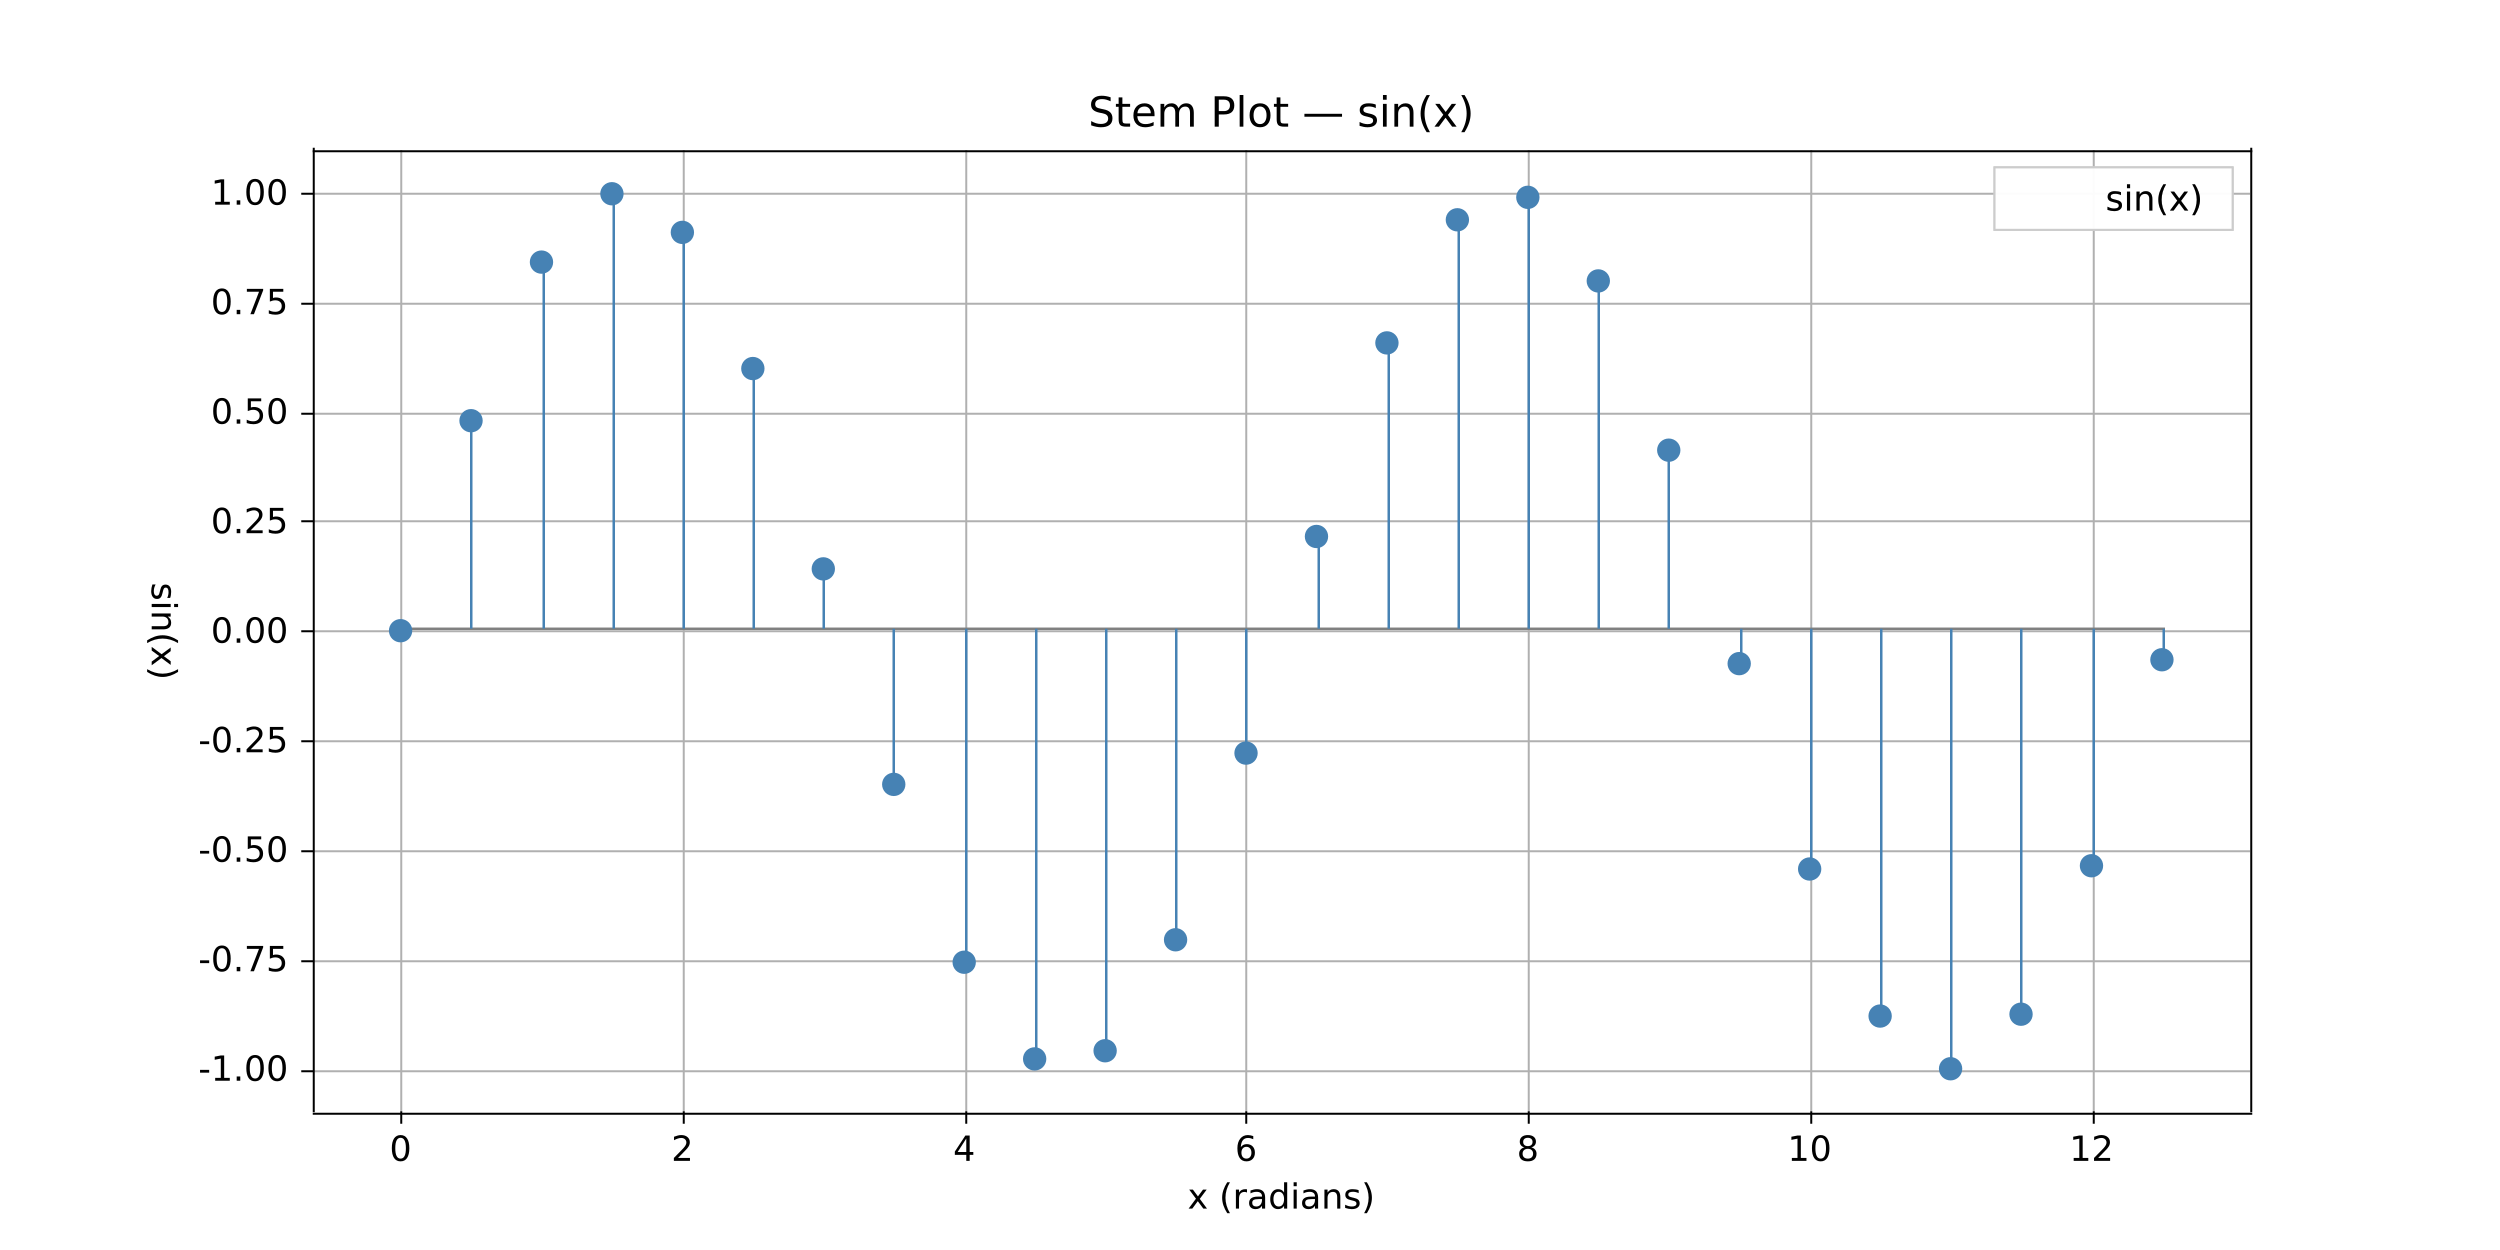
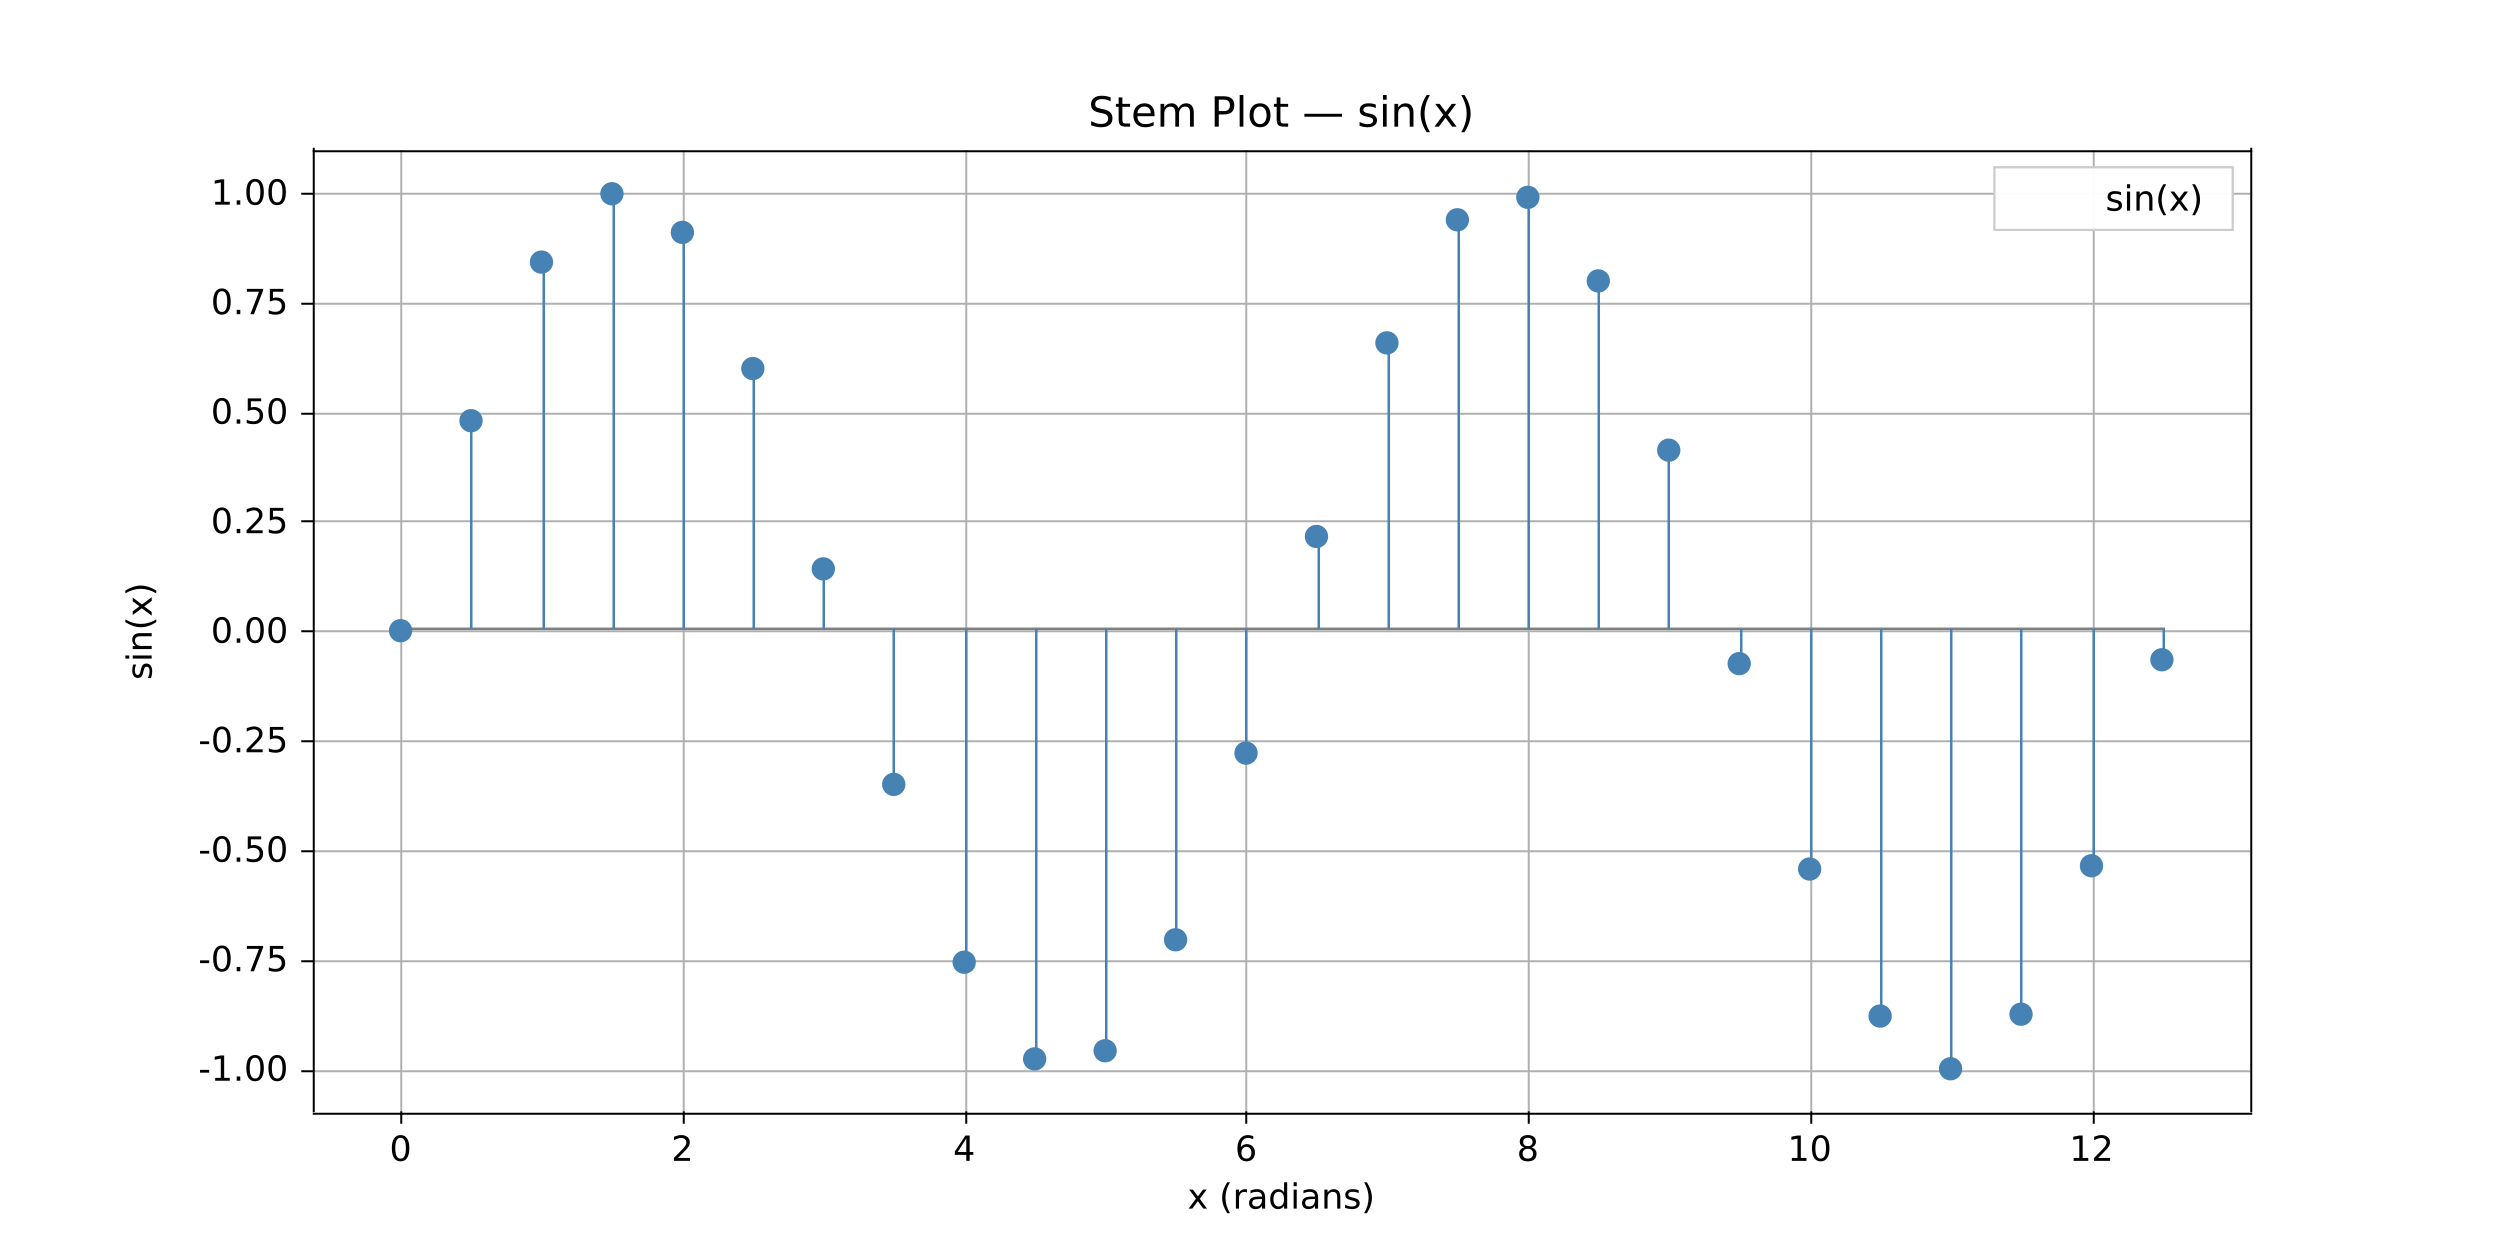
<svg xmlns="http://www.w3.org/2000/svg" xmlns:xlink="http://www.w3.org/1999/xlink" width="1000" height="500" viewBox="0 0 1000 500">
  <defs>
    <clipPath id="clip-1">
      <rect x="125.00" y="55.00" width="775.00" height="385.00" />
    </clipPath>
    <clipPath id="clip-2">
      <rect x="125.00" y="55.00" width="775.00" height="385.00" />
    </clipPath>
    <clipPath id="clip-3">
      <rect x="125.00" y="55.00" width="775.00" height="385.00" />
    </clipPath>
    <clipPath id="clip-4">
      <rect x="125.00" y="55.00" width="775.00" height="385.00" />
    </clipPath>
    <clipPath id="clip-5">
      <rect x="125.00" y="55.00" width="775.00" height="385.00" />
    </clipPath>
    <clipPath id="clip-6">
      <rect x="125.00" y="55.00" width="775.00" height="385.00" />
    </clipPath>
    <clipPath id="clip-7">
      <rect x="125.00" y="55.00" width="775.00" height="385.00" />
    </clipPath>
    <clipPath id="clip-8">
      <rect x="125.00" y="55.00" width="775.00" height="385.00" />
    </clipPath>
    <clipPath id="clip-9">
      <rect x="125.00" y="55.00" width="775.00" height="385.00" />
    </clipPath>
    <clipPath id="clip-10">
      <rect x="125.00" y="55.00" width="775.00" height="385.00" />
    </clipPath>
    <clipPath id="clip-11">
      <rect x="125.00" y="55.00" width="775.00" height="385.00" />
    </clipPath>
    <clipPath id="clip-12">
      <rect x="125.00" y="55.00" width="775.00" height="385.00" />
    </clipPath>
    <clipPath id="clip-13">
      <rect x="125.00" y="55.00" width="775.00" height="385.00" />
    </clipPath>
    <clipPath id="clip-14">
      <rect x="125.00" y="55.00" width="775.00" height="385.00" />
    </clipPath>
    <clipPath id="clip-15">
      <rect x="125.00" y="55.00" width="775.00" height="385.00" />
    </clipPath>
    <clipPath id="clip-16">
      <rect x="125.00" y="55.00" width="775.00" height="385.00" />
    </clipPath>
    <symbol id="marker-17" overflow="visible">
      <path d="M 0.00 -4.17 C 1.11 -4.17 2.16 -3.73 2.95 -2.95 C 3.73 -2.16 4.17 -1.11 4.17 0.00 C 4.17 1.11 3.73 2.16 2.95 2.95 C 2.16 3.73 1.11 4.17 0.00 4.17 C -1.11 4.17 -2.16 3.73 -2.95 2.95 C -3.73 2.16 -4.17 1.11 -4.17 0.00 C -4.17 -1.11 -3.73 -2.16 -2.95 -2.95 C -2.16 -3.73 -1.11 -4.17 0.00 -4.17 Z " fill="#4682B4" fill-opacity="1.00" stroke="#4682B4" stroke-opacity="1.00" stroke-width="1.00" stroke-linecap="butt" stroke-linejoin="miter" />
    </symbol>
  </defs>
  <g transform="translate(0,500) scale(1,-1)">
    <rect width="1000" height="500" fill="white" />
    <path d="M 0.00 0.00 L 1000.00 0.00 L 1000.00 500.00 L 0.00 500.00 L 0.00 0.00 Z " fill="#FFFFFF" fill-opacity="1.00" stroke="#000000" stroke-opacity="1.00" stroke-width="0.00" stroke-linecap="butt" stroke-linejoin="miter" />
    <path d="M 125.00 55.00 L 900.00 55.00 L 900.00 440.00 L 125.00 440.00 L 125.00 55.00 Z " fill="#FFFFFF" fill-opacity="1.00" stroke="none" stroke-opacity="0.00" stroke-width="0.00" stroke-linecap="butt" stroke-linejoin="miter" />
    <path d="M 160.50 55.50 L 160.50 440.50 " fill="none" fill-opacity="0.00" stroke="#B0B0B0" stroke-opacity="1.00" stroke-width="0.80" stroke-linecap="butt" stroke-linejoin="miter" clip-path="url(#clip-1)" />
    <path d="M 273.50 55.50 L 273.50 440.50 " fill="none" fill-opacity="0.00" stroke="#B0B0B0" stroke-opacity="1.00" stroke-width="0.80" stroke-linecap="butt" stroke-linejoin="miter" clip-path="url(#clip-2)" />
    <path d="M 386.50 55.50 L 386.50 440.50 " fill="none" fill-opacity="0.00" stroke="#B0B0B0" stroke-opacity="1.00" stroke-width="0.80" stroke-linecap="butt" stroke-linejoin="miter" clip-path="url(#clip-3)" />
    <path d="M 498.50 55.50 L 498.50 440.50 " fill="none" fill-opacity="0.00" stroke="#B0B0B0" stroke-opacity="1.00" stroke-width="0.80" stroke-linecap="butt" stroke-linejoin="miter" clip-path="url(#clip-4)" />
    <path d="M 611.50 55.50 L 611.50 440.50 " fill="none" fill-opacity="0.00" stroke="#B0B0B0" stroke-opacity="1.00" stroke-width="0.80" stroke-linecap="butt" stroke-linejoin="miter" clip-path="url(#clip-5)" />
    <path d="M 724.50 55.50 L 724.50 440.50 " fill="none" fill-opacity="0.00" stroke="#B0B0B0" stroke-opacity="1.00" stroke-width="0.80" stroke-linecap="butt" stroke-linejoin="miter" clip-path="url(#clip-6)" />
    <path d="M 837.50 55.50 L 837.50 440.50 " fill="none" fill-opacity="0.00" stroke="#B0B0B0" stroke-opacity="1.00" stroke-width="0.80" stroke-linecap="butt" stroke-linejoin="miter" clip-path="url(#clip-7)" />
    <path d="M 125.50 71.50 L 900.50 71.50 " fill="none" fill-opacity="0.00" stroke="#B0B0B0" stroke-opacity="1.00" stroke-width="0.80" stroke-linecap="butt" stroke-linejoin="miter" clip-path="url(#clip-8)" />
    <path d="M 125.50 115.50 L 900.50 115.50 " fill="none" fill-opacity="0.00" stroke="#B0B0B0" stroke-opacity="1.00" stroke-width="0.80" stroke-linecap="butt" stroke-linejoin="miter" clip-path="url(#clip-9)" />
    <path d="M 125.50 159.50 L 900.50 159.50 " fill="none" fill-opacity="0.00" stroke="#B0B0B0" stroke-opacity="1.00" stroke-width="0.80" stroke-linecap="butt" stroke-linejoin="miter" clip-path="url(#clip-10)" />
    <path d="M 125.50 203.50 L 900.50 203.50 " fill="none" fill-opacity="0.00" stroke="#B0B0B0" stroke-opacity="1.00" stroke-width="0.80" stroke-linecap="butt" stroke-linejoin="miter" clip-path="url(#clip-11)" />
    <path d="M 125.50 247.50 L 900.50 247.50 " fill="none" fill-opacity="0.00" stroke="#B0B0B0" stroke-opacity="1.00" stroke-width="0.80" stroke-linecap="butt" stroke-linejoin="miter" clip-path="url(#clip-12)" />
    <path d="M 125.50 291.50 L 900.50 291.50 " fill="none" fill-opacity="0.00" stroke="#B0B0B0" stroke-opacity="1.00" stroke-width="0.80" stroke-linecap="butt" stroke-linejoin="miter" clip-path="url(#clip-13)" />
    <path d="M 125.50 334.50 L 900.50 334.50 " fill="none" fill-opacity="0.00" stroke="#B0B0B0" stroke-opacity="1.00" stroke-width="0.80" stroke-linecap="butt" stroke-linejoin="miter" clip-path="url(#clip-14)" />
    <path d="M 125.50 378.50 L 900.50 378.50 " fill="none" fill-opacity="0.00" stroke="#B0B0B0" stroke-opacity="1.00" stroke-width="0.80" stroke-linecap="butt" stroke-linejoin="miter" clip-path="url(#clip-15)" />
    <path d="M 125.50 422.50 L 900.50 422.50 " fill="none" fill-opacity="0.00" stroke="#B0B0B0" stroke-opacity="1.00" stroke-width="0.80" stroke-linecap="butt" stroke-linejoin="miter" clip-path="url(#clip-16)" />
    <path d="M 160.50 248.50 L 865.50 248.50 " fill="none" fill-opacity="0.00" stroke="#808080" stroke-opacity="1.00" stroke-width="1.00" stroke-linecap="square" stroke-linejoin="round" />
    <path d="M 160.50 248.50 L 160.50 248.50 " fill="none" fill-opacity="0.00" stroke="#4682B4" stroke-opacity="1.00" stroke-width="1.00" stroke-linecap="butt" stroke-linejoin="round" />
    <path d="M 188.50 248.50 L 188.50 332.50 " fill="none" fill-opacity="0.00" stroke="#4682B4" stroke-opacity="1.00" stroke-width="1.00" stroke-linecap="butt" stroke-linejoin="round" />
    <path d="M 217.50 248.50 L 217.50 395.50 " fill="none" fill-opacity="0.00" stroke="#4682B4" stroke-opacity="1.00" stroke-width="1.00" stroke-linecap="butt" stroke-linejoin="round" />
    <path d="M 245.50 248.50 L 245.50 422.50 " fill="none" fill-opacity="0.00" stroke="#4682B4" stroke-opacity="1.00" stroke-width="1.00" stroke-linecap="butt" stroke-linejoin="round" />
    <path d="M 273.50 248.50 L 273.50 407.50 " fill="none" fill-opacity="0.00" stroke="#4682B4" stroke-opacity="1.00" stroke-width="1.00" stroke-linecap="butt" stroke-linejoin="round" />
    <path d="M 301.50 248.50 L 301.50 353.50 " fill="none" fill-opacity="0.00" stroke="#4682B4" stroke-opacity="1.00" stroke-width="1.00" stroke-linecap="butt" stroke-linejoin="round" />
    <path d="M 329.50 248.50 L 329.50 272.50 " fill="none" fill-opacity="0.00" stroke="#4682B4" stroke-opacity="1.00" stroke-width="1.00" stroke-linecap="butt" stroke-linejoin="round" />
    <path d="M 357.50 248.50 L 357.50 186.50 " fill="none" fill-opacity="0.00" stroke="#4682B4" stroke-opacity="1.00" stroke-width="1.00" stroke-linecap="butt" stroke-linejoin="round" />
    <path d="M 386.50 248.50 L 386.50 115.50 " fill="none" fill-opacity="0.00" stroke="#4682B4" stroke-opacity="1.00" stroke-width="1.00" stroke-linecap="butt" stroke-linejoin="round" />
    <path d="M 414.50 248.50 L 414.50 76.50 " fill="none" fill-opacity="0.00" stroke="#4682B4" stroke-opacity="1.00" stroke-width="1.00" stroke-linecap="butt" stroke-linejoin="round" />
    <path d="M 442.50 248.50 L 442.50 80.50 " fill="none" fill-opacity="0.00" stroke="#4682B4" stroke-opacity="1.00" stroke-width="1.00" stroke-linecap="butt" stroke-linejoin="round" />
    <path d="M 470.50 248.50 L 470.50 124.50 " fill="none" fill-opacity="0.00" stroke="#4682B4" stroke-opacity="1.00" stroke-width="1.00" stroke-linecap="butt" stroke-linejoin="round" />
    <path d="M 498.50 248.50 L 498.50 199.50 " fill="none" fill-opacity="0.00" stroke="#4682B4" stroke-opacity="1.00" stroke-width="1.00" stroke-linecap="butt" stroke-linejoin="round" />
    <path d="M 527.50 248.50 L 527.50 285.50 " fill="none" fill-opacity="0.00" stroke="#4682B4" stroke-opacity="1.00" stroke-width="1.00" stroke-linecap="butt" stroke-linejoin="round" />
    <path d="M 555.50 248.50 L 555.50 363.50 " fill="none" fill-opacity="0.00" stroke="#4682B4" stroke-opacity="1.00" stroke-width="1.00" stroke-linecap="butt" stroke-linejoin="round" />
    <path d="M 583.50 248.50 L 583.50 412.50 " fill="none" fill-opacity="0.00" stroke="#4682B4" stroke-opacity="1.00" stroke-width="1.00" stroke-linecap="butt" stroke-linejoin="round" />
    <path d="M 611.50 248.50 L 611.50 421.50 " fill="none" fill-opacity="0.00" stroke="#4682B4" stroke-opacity="1.00" stroke-width="1.00" stroke-linecap="butt" stroke-linejoin="round" />
    <path d="M 639.50 248.50 L 639.50 388.50 " fill="none" fill-opacity="0.00" stroke="#4682B4" stroke-opacity="1.00" stroke-width="1.00" stroke-linecap="butt" stroke-linejoin="round" />
    <path d="M 667.50 248.50 L 667.50 320.50 " fill="none" fill-opacity="0.00" stroke="#4682B4" stroke-opacity="1.00" stroke-width="1.00" stroke-linecap="butt" stroke-linejoin="round" />
    <path d="M 696.50 248.50 L 696.50 235.50 " fill="none" fill-opacity="0.00" stroke="#4682B4" stroke-opacity="1.00" stroke-width="1.00" stroke-linecap="butt" stroke-linejoin="round" />
    <path d="M 724.50 248.50 L 724.50 152.50 " fill="none" fill-opacity="0.00" stroke="#4682B4" stroke-opacity="1.00" stroke-width="1.00" stroke-linecap="butt" stroke-linejoin="round" />
    <path d="M 752.50 248.50 L 752.50 94.50 " fill="none" fill-opacity="0.00" stroke="#4682B4" stroke-opacity="1.00" stroke-width="1.00" stroke-linecap="butt" stroke-linejoin="round" />
    <path d="M 780.50 248.50 L 780.50 72.50 " fill="none" fill-opacity="0.00" stroke="#4682B4" stroke-opacity="1.00" stroke-width="1.00" stroke-linecap="butt" stroke-linejoin="round" />
    <path d="M 808.50 248.50 L 808.50 94.50 " fill="none" fill-opacity="0.00" stroke="#4682B4" stroke-opacity="1.00" stroke-width="1.00" stroke-linecap="butt" stroke-linejoin="round" />
    <path d="M 837.50 248.50 L 837.50 154.50 " fill="none" fill-opacity="0.00" stroke="#4682B4" stroke-opacity="1.00" stroke-width="1.00" stroke-linecap="butt" stroke-linejoin="round" />
    <path d="M 865.50 248.50 L 865.50 236.50 " fill="none" fill-opacity="0.00" stroke="#4682B4" stroke-opacity="1.00" stroke-width="1.00" stroke-linecap="butt" stroke-linejoin="round" />
    <path d="M 160.23 247.72 L 188.41 331.72 L 216.59 395.16 L 244.77 422.50 L 272.95 407.05 L 301.14 352.58 L 329.32 272.45 L 357.50 186.25 L 385.68 115.11 L 413.86 76.44 L 442.05 79.70 L 470.23 124.09 L 498.41 198.76 L 526.59 285.41 L 554.77 362.84 L 582.95 412.08 L 611.14 421.07 L 639.32 387.63 L 667.50 319.93 L 695.68 234.55 L 723.86 152.40 L 752.05 93.58 L 780.23 72.50 L 808.41 94.32 L 836.59 153.70 L 864.77 236.10 " fill="none" fill-opacity="0.00" stroke="#4682B4" stroke-opacity="1.00" stroke-width="0.00" stroke-linecap="square" stroke-linejoin="round" />
    <use xlink:href="#marker-17" x="160.23" y="247.72" />
    <use xlink:href="#marker-17" x="188.41" y="331.72" />
    <use xlink:href="#marker-17" x="216.59" y="395.16" />
    <use xlink:href="#marker-17" x="244.77" y="422.50" />
    <use xlink:href="#marker-17" x="272.95" y="407.05" />
    <use xlink:href="#marker-17" x="301.14" y="352.58" />
    <use xlink:href="#marker-17" x="329.32" y="272.45" />
    <use xlink:href="#marker-17" x="357.50" y="186.25" />
    <use xlink:href="#marker-17" x="385.68" y="115.11" />
    <use xlink:href="#marker-17" x="413.86" y="76.44" />
    <use xlink:href="#marker-17" x="442.05" y="79.70" />
    <use xlink:href="#marker-17" x="470.23" y="124.09" />
    <use xlink:href="#marker-17" x="498.41" y="198.76" />
    <use xlink:href="#marker-17" x="526.59" y="285.41" />
    <use xlink:href="#marker-17" x="554.77" y="362.84" />
    <use xlink:href="#marker-17" x="582.95" y="412.08" />
    <use xlink:href="#marker-17" x="611.14" y="421.07" />
    <use xlink:href="#marker-17" x="639.32" y="387.63" />
    <use xlink:href="#marker-17" x="667.50" y="319.93" />
    <use xlink:href="#marker-17" x="695.68" y="234.55" />
    <use xlink:href="#marker-17" x="723.86" y="152.40" />
    <use xlink:href="#marker-17" x="752.05" y="93.58" />
    <use xlink:href="#marker-17" x="780.23" y="72.50" />
    <use xlink:href="#marker-17" x="808.41" y="94.32" />
    <use xlink:href="#marker-17" x="836.59" y="153.70" />
    <use xlink:href="#marker-17" x="864.77" y="236.10" />
    <text font-family="DejaVu Sans" font-size="16.67" fill="#000000" fill-opacity="1.00" text-anchor="middle" transform="translate(512.50,449.33) scale(1,-1)">Stem Plot — sin(x)</text>
    <path d="M 797.80 408.06 L 893.06 408.06 L 893.06 433.06 L 797.80 433.06 L 797.80 408.06 Z " fill="#FFFFFF" fill-opacity="0.80" stroke="#CCCCCC" stroke-opacity="1.00" stroke-width="0.80" stroke-linecap="butt" stroke-linejoin="miter" />
    <path d="M 803.50 421.50 L 831.50 421.50 " fill="none" fill-opacity="0.00" stroke="#4682B4" stroke-opacity="1.00" stroke-width="0.00" stroke-linecap="butt" stroke-linejoin="miter" />
    <text font-family="DejaVu Sans" font-size="13.89" fill="#000000" fill-opacity="1.00" text-anchor="start" dominant-baseline="central" transform="translate(842.24,420.56) scale(1,-1)">sin(x)</text>
    <path d="M 160.50 55.50 L 160.50 50.50 " fill="none" fill-opacity="0.00" stroke="#000000" stroke-opacity="1.00" stroke-width="0.80" stroke-linecap="butt" stroke-linejoin="miter" />
    <text font-family="DejaVu Sans" font-size="13.89" fill="#000000" fill-opacity="1.00" text-anchor="middle" dominant-baseline="text-before-edge" transform="translate(160.23,45.28) scale(1,-1)">0</text>
    <path d="M 273.50 55.50 L 273.50 50.50 " fill="none" fill-opacity="0.00" stroke="#000000" stroke-opacity="1.00" stroke-width="0.80" stroke-linecap="butt" stroke-linejoin="miter" />
    <text font-family="DejaVu Sans" font-size="13.89" fill="#000000" fill-opacity="1.00" text-anchor="middle" dominant-baseline="text-before-edge" transform="translate(272.95,45.28) scale(1,-1)">2</text>
    <path d="M 386.50 55.50 L 386.50 50.50 " fill="none" fill-opacity="0.00" stroke="#000000" stroke-opacity="1.00" stroke-width="0.80" stroke-linecap="butt" stroke-linejoin="miter" />
    <text font-family="DejaVu Sans" font-size="13.89" fill="#000000" fill-opacity="1.00" text-anchor="middle" dominant-baseline="text-before-edge" transform="translate(385.68,45.28) scale(1,-1)">4</text>
    <path d="M 498.50 55.50 L 498.50 50.50 " fill="none" fill-opacity="0.00" stroke="#000000" stroke-opacity="1.00" stroke-width="0.80" stroke-linecap="butt" stroke-linejoin="miter" />
    <text font-family="DejaVu Sans" font-size="13.89" fill="#000000" fill-opacity="1.00" text-anchor="middle" dominant-baseline="text-before-edge" transform="translate(498.41,45.28) scale(1,-1)">6</text>
    <path d="M 611.50 55.50 L 611.50 50.50 " fill="none" fill-opacity="0.00" stroke="#000000" stroke-opacity="1.00" stroke-width="0.80" stroke-linecap="butt" stroke-linejoin="miter" />
    <text font-family="DejaVu Sans" font-size="13.89" fill="#000000" fill-opacity="1.00" text-anchor="middle" dominant-baseline="text-before-edge" transform="translate(611.14,45.28) scale(1,-1)">8</text>
    <path d="M 724.50 55.50 L 724.50 50.50 " fill="none" fill-opacity="0.00" stroke="#000000" stroke-opacity="1.00" stroke-width="0.80" stroke-linecap="butt" stroke-linejoin="miter" />
    <text font-family="DejaVu Sans" font-size="13.89" fill="#000000" fill-opacity="1.00" text-anchor="middle" dominant-baseline="text-before-edge" transform="translate(723.86,45.28) scale(1,-1)">10</text>
    <path d="M 837.50 55.50 L 837.50 50.50 " fill="none" fill-opacity="0.00" stroke="#000000" stroke-opacity="1.00" stroke-width="0.80" stroke-linecap="butt" stroke-linejoin="miter" />
    <text font-family="DejaVu Sans" font-size="13.89" fill="#000000" fill-opacity="1.00" text-anchor="middle" dominant-baseline="text-before-edge" transform="translate(836.59,45.28) scale(1,-1)">12</text>
    <text font-family="DejaVu Sans" font-size="13.89" fill="#000000" fill-opacity="1.00" text-anchor="middle" dominant-baseline="text-before-edge" transform="translate(512.50,26.17) scale(1,-1)">x (radians)</text>
    <path d="M 125.50 71.50 L 120.50 71.50 " fill="none" fill-opacity="0.00" stroke="#000000" stroke-opacity="1.00" stroke-width="0.80" stroke-linecap="butt" stroke-linejoin="miter" />
    <text font-family="DejaVu Sans" font-size="13.89" fill="#000000" fill-opacity="1.00" text-anchor="end" dominant-baseline="central" transform="translate(115.28,72.50) scale(1,-1)">-1.00</text>
    <path d="M 125.50 115.50 L 120.50 115.50 " fill="none" fill-opacity="0.00" stroke="#000000" stroke-opacity="1.00" stroke-width="0.80" stroke-linecap="butt" stroke-linejoin="miter" />
    <text font-family="DejaVu Sans" font-size="13.89" fill="#000000" fill-opacity="1.00" text-anchor="end" dominant-baseline="central" transform="translate(115.28,116.30) scale(1,-1)">-0.75</text>
    <path d="M 125.50 159.50 L 120.50 159.50 " fill="none" fill-opacity="0.00" stroke="#000000" stroke-opacity="1.00" stroke-width="0.80" stroke-linecap="butt" stroke-linejoin="miter" />
    <text font-family="DejaVu Sans" font-size="13.89" fill="#000000" fill-opacity="1.00" text-anchor="end" dominant-baseline="central" transform="translate(115.28,160.11) scale(1,-1)">-0.50</text>
    <path d="M 125.50 203.50 L 120.50 203.50 " fill="none" fill-opacity="0.00" stroke="#000000" stroke-opacity="1.00" stroke-width="0.80" stroke-linecap="butt" stroke-linejoin="miter" />
    <text font-family="DejaVu Sans" font-size="13.89" fill="#000000" fill-opacity="1.00" text-anchor="end" dominant-baseline="central" transform="translate(115.28,203.91) scale(1,-1)">-0.25</text>
    <path d="M 125.50 247.50 L 120.50 247.50 " fill="none" fill-opacity="0.00" stroke="#000000" stroke-opacity="1.00" stroke-width="0.80" stroke-linecap="butt" stroke-linejoin="miter" />
    <text font-family="DejaVu Sans" font-size="13.89" fill="#000000" fill-opacity="1.00" text-anchor="end" dominant-baseline="central" transform="translate(115.28,247.72) scale(1,-1)">0.00</text>
    <path d="M 125.50 291.50 L 120.50 291.50 " fill="none" fill-opacity="0.00" stroke="#000000" stroke-opacity="1.00" stroke-width="0.80" stroke-linecap="butt" stroke-linejoin="miter" />
    <text font-family="DejaVu Sans" font-size="13.89" fill="#000000" fill-opacity="1.00" text-anchor="end" dominant-baseline="central" transform="translate(115.28,291.52) scale(1,-1)">0.25</text>
    <path d="M 125.50 334.50 L 120.50 334.50 " fill="none" fill-opacity="0.00" stroke="#000000" stroke-opacity="1.00" stroke-width="0.80" stroke-linecap="butt" stroke-linejoin="miter" />
    <text font-family="DejaVu Sans" font-size="13.89" fill="#000000" fill-opacity="1.00" text-anchor="end" dominant-baseline="central" transform="translate(115.28,335.33) scale(1,-1)">0.50</text>
    <path d="M 125.50 378.50 L 120.50 378.50 " fill="none" fill-opacity="0.00" stroke="#000000" stroke-opacity="1.00" stroke-width="0.80" stroke-linecap="butt" stroke-linejoin="miter" />
    <text font-family="DejaVu Sans" font-size="13.89" fill="#000000" fill-opacity="1.00" text-anchor="end" dominant-baseline="central" transform="translate(115.28,379.13) scale(1,-1)">0.75</text>
    <path d="M 125.50 422.50 L 120.50 422.50 " fill="none" fill-opacity="0.00" stroke="#000000" stroke-opacity="1.00" stroke-width="0.80" stroke-linecap="butt" stroke-linejoin="miter" />
    <text font-family="DejaVu Sans" font-size="13.89" fill="#000000" fill-opacity="1.00" text-anchor="end" dominant-baseline="central" transform="translate(115.28,422.94) scale(1,-1)">1.00</text>
-     <text font-family="DejaVu Sans" font-size="13.89" fill="#000000" fill-opacity="1.00" text-anchor="middle" transform="translate(60.68,247.50) rotate(-90.00) scale(1,-1)">sin(x)</text>
+     <text font-family="DejaVu Sans" font-size="13.89" fill="#000000" fill-opacity="1.00" text-anchor="middle" transform="translate(60.68,247.50) rotate(90.00) scale(1,-1)">sin(x)</text>
    <path d="M 125.50 55.50 L 125.50 440.50 " fill="none" fill-opacity="0.00" stroke="#000000" stroke-opacity="1.00" stroke-width="0.80" stroke-linecap="square" stroke-linejoin="miter" />
    <path d="M 900.50 55.50 L 900.50 440.50 " fill="none" fill-opacity="0.00" stroke="#000000" stroke-opacity="1.00" stroke-width="0.80" stroke-linecap="square" stroke-linejoin="miter" />
    <path d="M 125.50 54.50 L 900.50 54.50 " fill="none" fill-opacity="0.00" stroke="#000000" stroke-opacity="1.00" stroke-width="0.80" stroke-linecap="square" stroke-linejoin="miter" />
    <path d="M 125.50 439.50 L 900.50 439.50 " fill="none" fill-opacity="0.00" stroke="#000000" stroke-opacity="1.00" stroke-width="0.80" stroke-linecap="square" stroke-linejoin="miter" />
    <path d="M 797.80 408.06 L 893.06 408.06 L 893.06 433.06 L 797.80 433.06 L 797.80 408.06 Z " fill="#FFFFFF" fill-opacity="0.80" stroke="#CCCCCC" stroke-opacity="1.00" stroke-width="0.80" stroke-linecap="butt" stroke-linejoin="miter" />
    <path d="M 803.50 421.50 L 831.50 421.50 " fill="none" fill-opacity="0.00" stroke="#4682B4" stroke-opacity="1.00" stroke-width="0.00" stroke-linecap="butt" stroke-linejoin="miter" />
    <text font-family="DejaVu Sans" font-size="13.89" fill="#000000" fill-opacity="1.00" text-anchor="start" dominant-baseline="central" transform="translate(842.24,420.56) scale(1,-1)">sin(x)</text>
  </g>
</svg>
